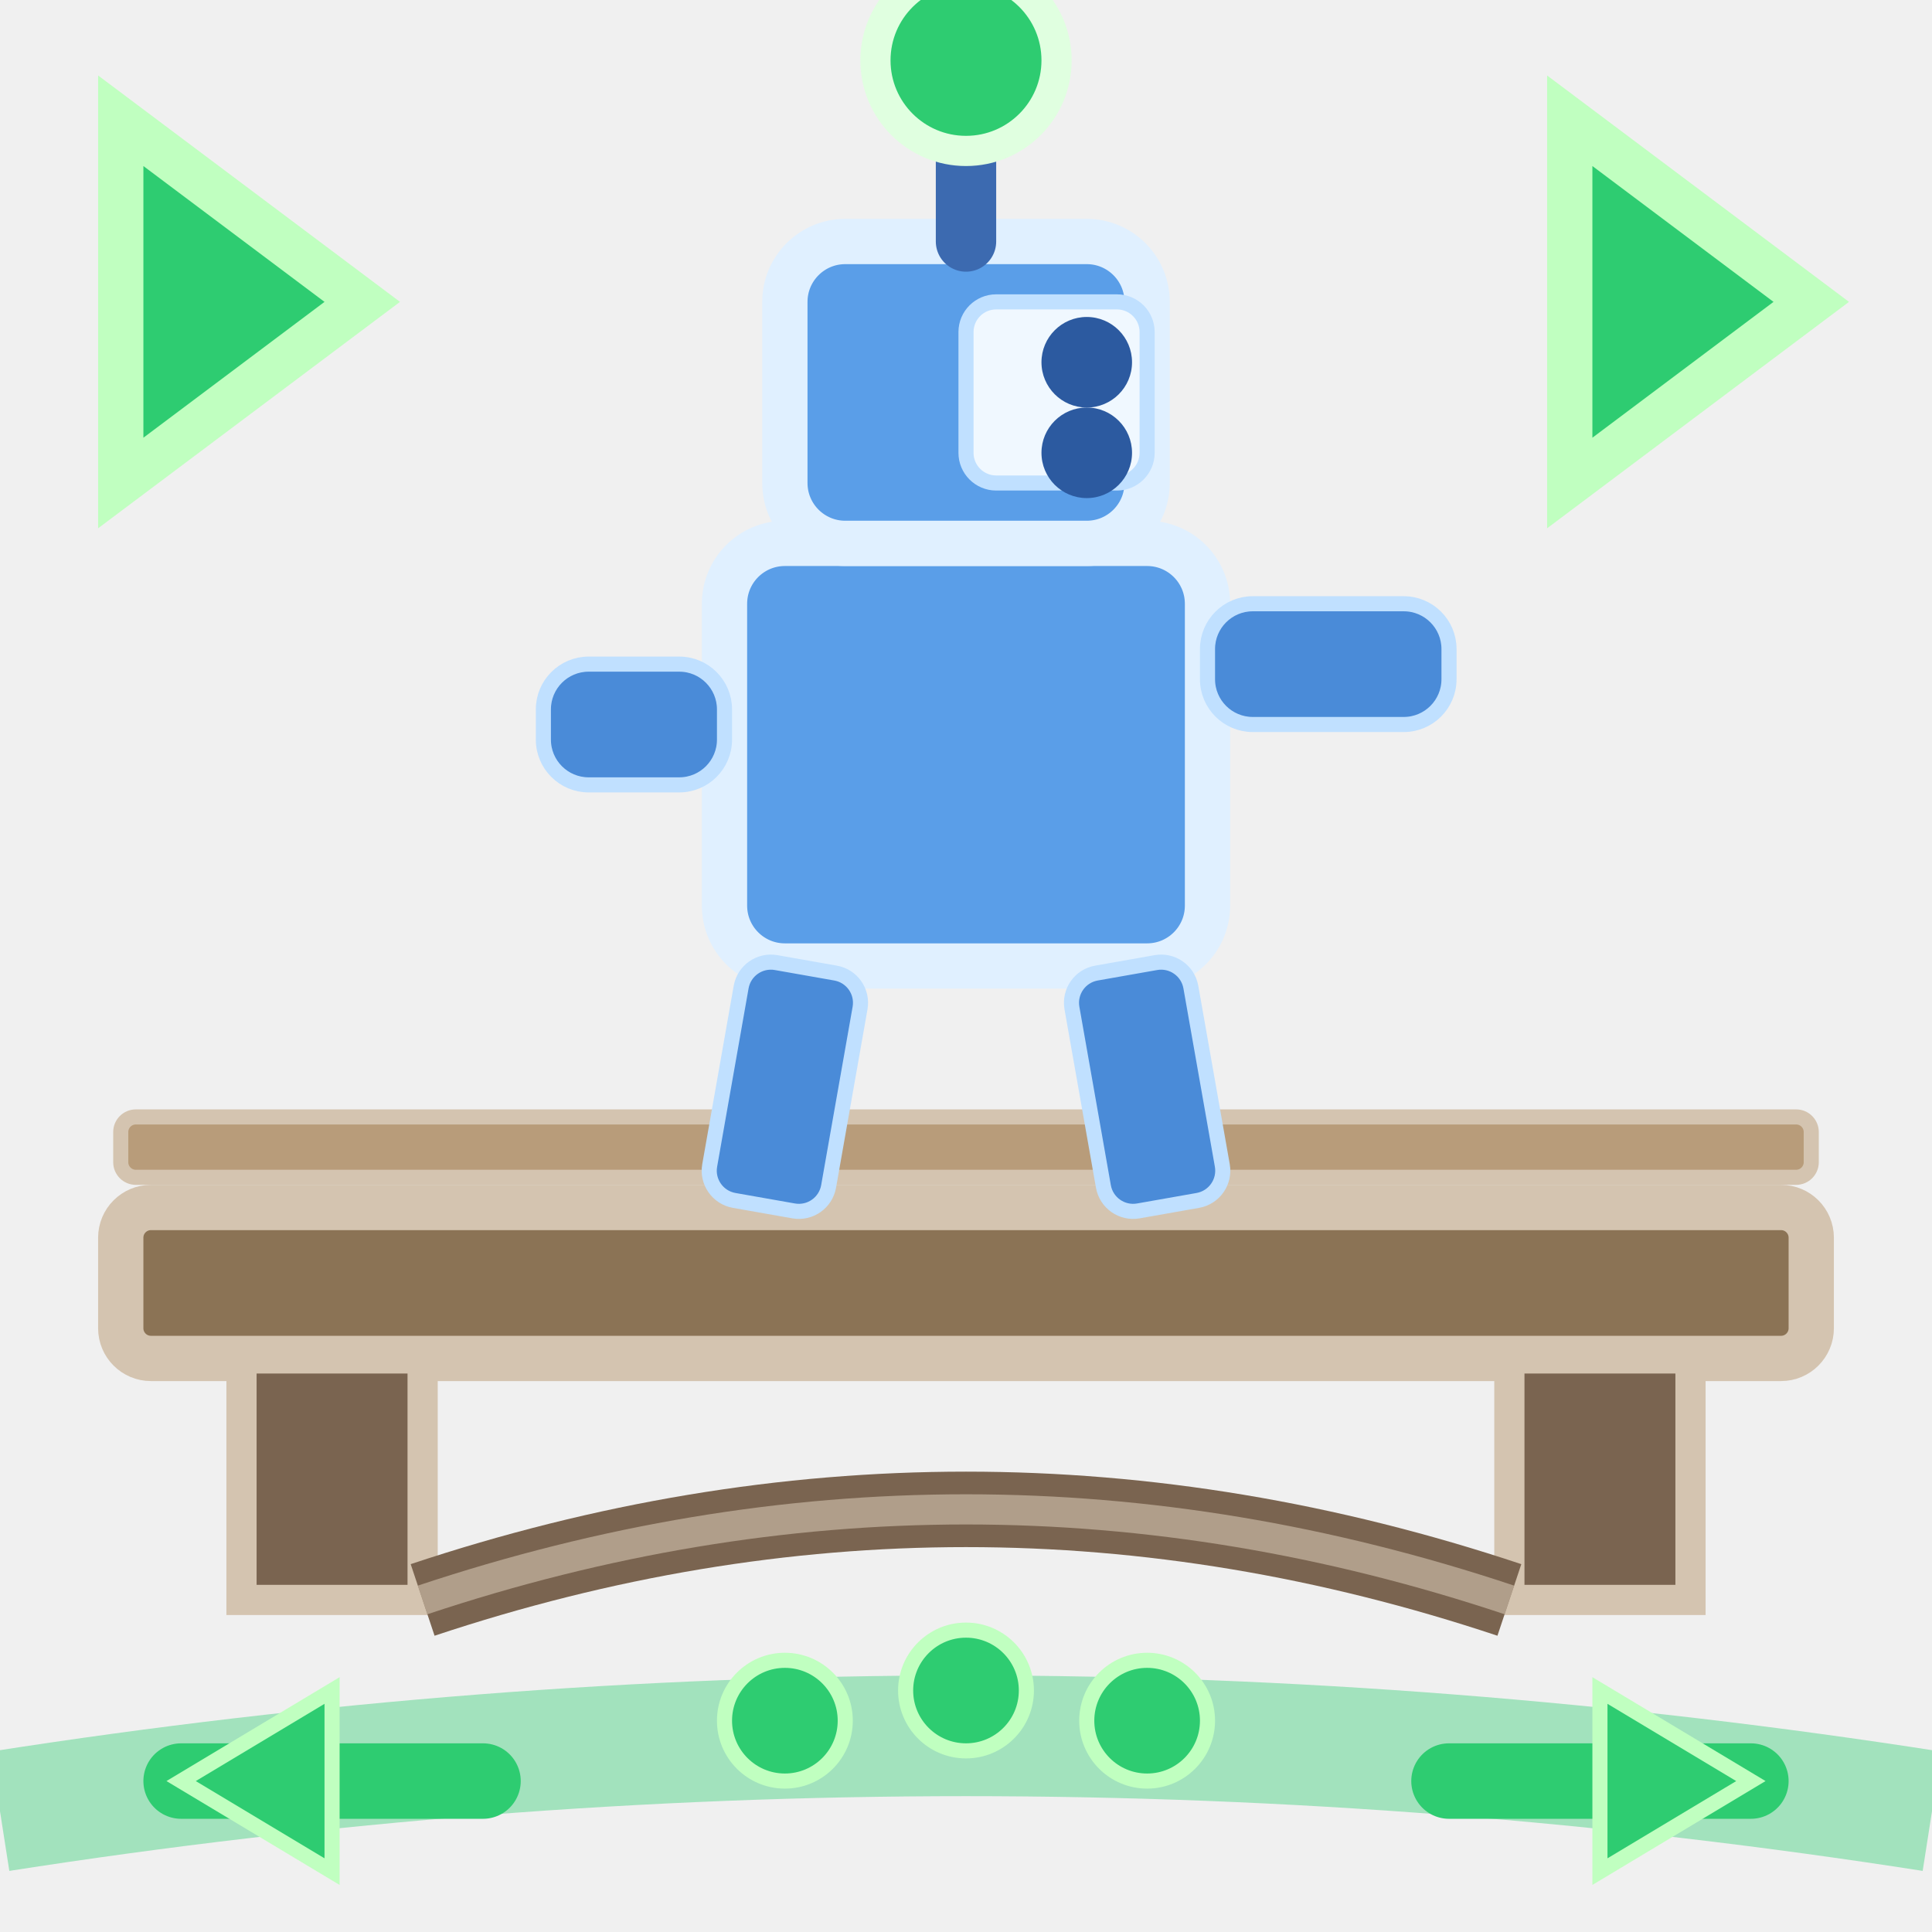
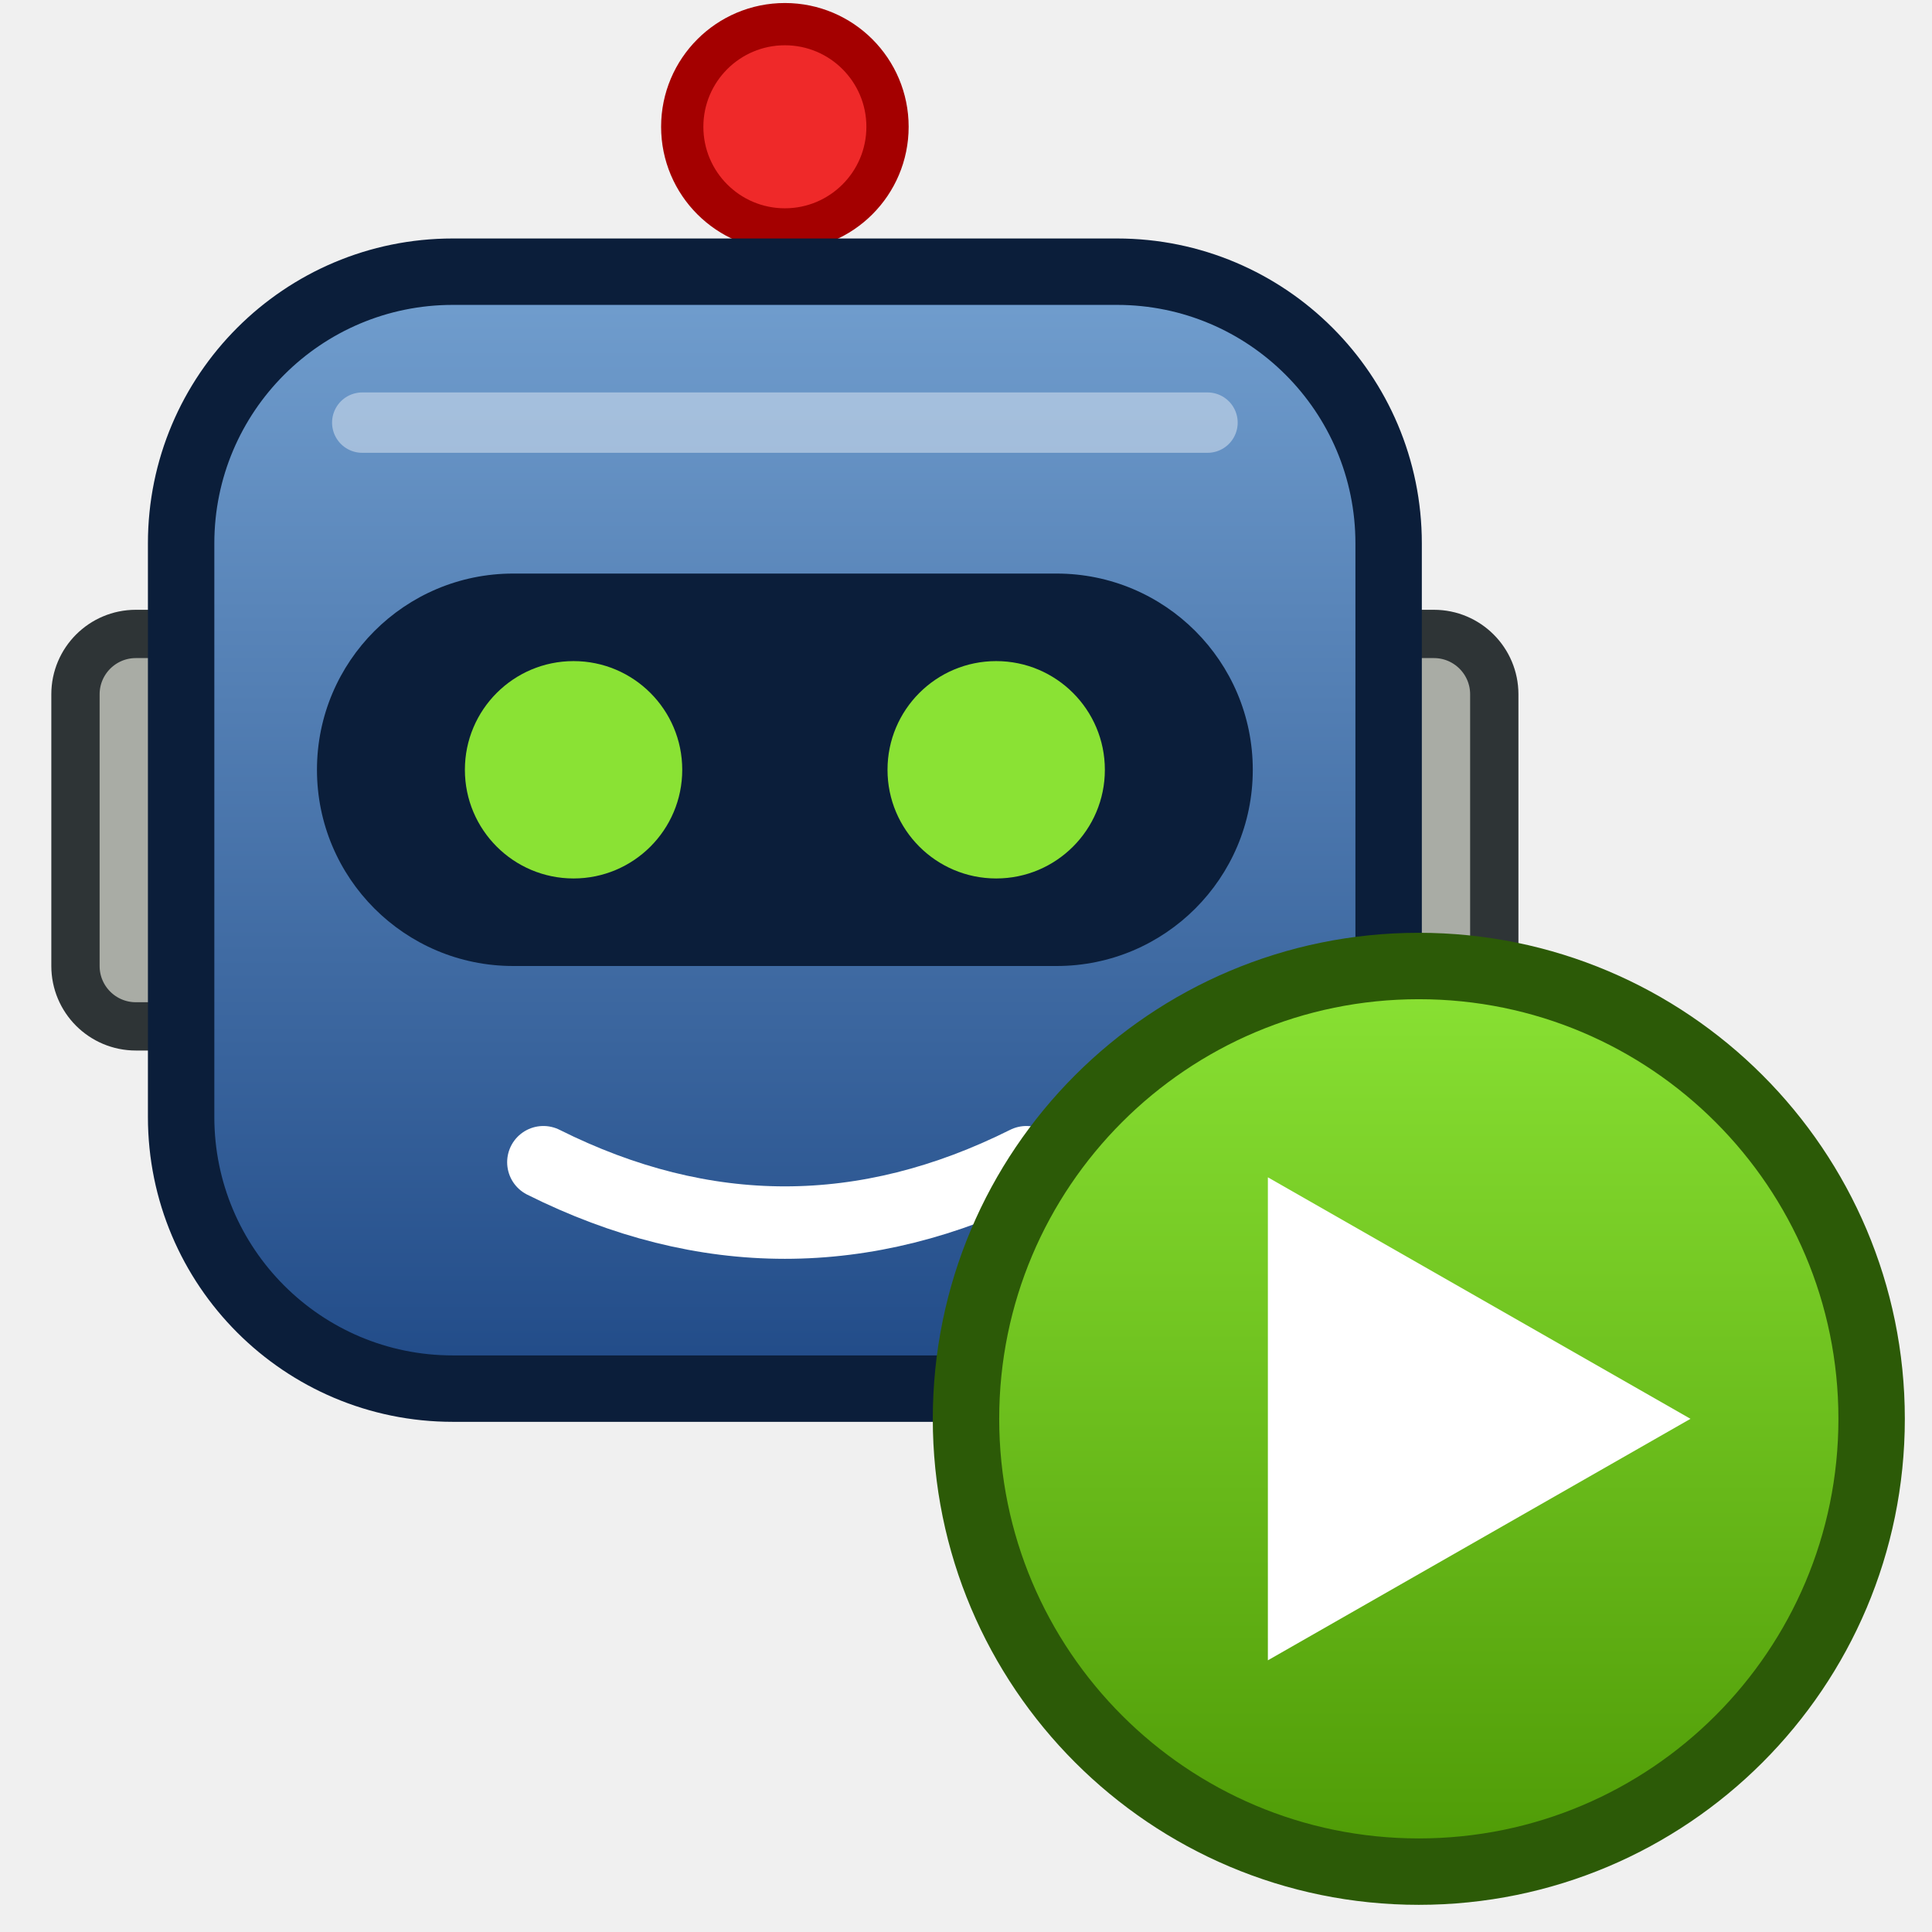
- <svg xmlns="http://www.w3.org/2000/svg" width="64" height="64" viewBox="0 0 64 64">
-   <rect x="4" y="40" width="56" height="5" rx="1" fill="#8b7355" stroke="#d4c4b0" stroke-width="1.5" />
-   <rect x="4" y="37" width="56" height="2" rx="0.5" fill="#b89c7a" stroke="#d4c4b0" stroke-width="0.5" />
-   <rect x="8" y="45" width="6" height="8" fill="#7a6450" stroke="#d4c4b0" stroke-width="1" />
-   <rect x="50" y="45" width="6" height="8" fill="#7a6450" stroke="#d4c4b0" stroke-width="1" />
-   <path d="M 14 53 Q 32 47 50 53" fill="none" stroke="#7a6450" stroke-width="2.5" />
-   <path d="M 14 53 Q 32 47 50 53" fill="none" stroke="#d4c4b0" stroke-width="1" opacity="0.6" />
-   <rect x="24" y="18" width="16" height="14" rx="2" fill="#5a9ee8" stroke="#e0f0ff" stroke-width="1.5" />
-   <rect x="26" y="8" width="12" height="10" rx="2" fill="#5a9ee8" stroke="#e0f0ff" stroke-width="1.5" />
-   <rect x="32" y="10" width="6" height="6" rx="1" fill="#f0f8ff" stroke="#c0e0ff" stroke-width="0.5" />
-   <circle cx="36" cy="12" r="1.5" fill="#2c5aa0" />
-   <circle cx="36" cy="15" r="1.5" fill="#2c5aa0" />
-   <line x1="32" y1="8" x2="32" y2="3" stroke="#3c6ab0" stroke-width="2" stroke-linecap="round" />
-   <circle cx="32" cy="2" r="3" fill="#2ecc71" stroke="#e0ffe0" stroke-width="1" />
-   <rect x="18" y="22" width="6" height="4" rx="1.5" fill="#4a8bd8" stroke="#c0e0ff" stroke-width="0.5" />
-   <rect x="40" y="20" width="8" height="4" rx="1.5" fill="#4a8bd8" stroke="#c0e0ff" stroke-width="0.5" />
-   <rect x="24" y="32" width="4" height="8" rx="1" fill="#4a8bd8" stroke="#c0e0ff" stroke-width="0.5" transform="rotate(10, 26, 36)" />
-   <rect x="36" y="32" width="4" height="8" rx="1" fill="#4a8bd8" stroke="#c0e0ff" stroke-width="0.5" transform="rotate(-10, 38, 36)" />
-   <polygon points="4,4 4,16 12,10" fill="#2ecc71" stroke="#c0ffc0" stroke-width="1.5" />
-   <polygon points="52,4 52,16 60,10" fill="#2ecc71" stroke="#c0ffc0" stroke-width="1.5" />
-   <path d="M 0 60 Q 32 55 64 60" fill="none" stroke="#2ecc71" stroke-width="4" opacity="0.4" />
-   <path d="M 6 59 L 16 59" stroke="#2ecc71" stroke-width="2.5" stroke-linecap="round" />
-   <polygon points="6,59 11,56 11,62" fill="#2ecc71" stroke="#c0ffc0" stroke-width="0.5" />
-   <path d="M 48 59 L 58 59" stroke="#2ecc71" stroke-width="2.5" stroke-linecap="round" />
-   <polygon points="58,59 53,56 53,62" fill="#2ecc71" stroke="#c0ffc0" stroke-width="0.5" />
-   <circle cx="26" cy="57" r="2" fill="#2ecc71" stroke="#c0ffc0" stroke-width="0.5" />
-   <circle cx="32" cy="56" r="2" fill="#2ecc71" stroke="#c0ffc0" stroke-width="0.5" />
-   <circle cx="38" cy="57" r="2" fill="#2ecc71" stroke="#c0ffc0" stroke-width="0.5" />
+ <svg xmlns="http://www.w3.org/2000/svg" width="64" height="64" viewBox="0 0 64 64" version="1.1" id="svg52">
+   <defs id="defs17">
+     <linearGradient id="gg" x1="0" y1="0" x2="0" y2="1">
+       <stop offset="0" stop-color="#eeeeec" id="stop2" />
+       <stop offset="1" stop-color="#888a85" id="stop4" />
+     </linearGradient>
+     <linearGradient id="gh" x1="0" y1="0" x2="0" y2="1">
+       <stop offset="0" stop-color="#729fcf" id="stop7" />
+       <stop offset="1" stop-color="#204a87" id="stop9" />
+     </linearGradient>
+     <linearGradient id="gp" x1="0" y1="0" x2="0" y2="1">
+       <stop offset="0" stop-color="#8ae234" id="stop12" />
+       <stop offset="1" stop-color="#4e9a06" id="stop14" />
+     </linearGradient>
+   </defs>
+   <path d="M26 9V4.5" stroke="#555753" stroke-width="2.6" id="path19" />
+   <circle cx="26" cy="4.2" r="3.4" fill="#ef2929" stroke="#a40000" stroke-width="1.4" id="circle21" />
+   <rect x="2.5" y="21" width="5" height="13" rx="2" fill="#a9aca5" stroke="#2e3436" stroke-width="1.6" id="rect23" />
+   <rect x="44.5" y="21" width="5" height="13" rx="2" fill="#a9aca5" stroke="#2e3436" stroke-width="1.6" id="rect25" />
+   <rect x="6" y="9" width="40" height="37" rx="9" fill="url(#gh)" stroke="#0b1e3a" stroke-width="2.2" id="rect27" />
+   <path d="M12 14h28" stroke="#fff" stroke-opacity="0.4" stroke-width="2" stroke-linecap="round" id="path29" />
+   <rect x="10.5" y="19" width="31" height="13" rx="6.5" fill="#0b1e3a" id="rect31" />
+   <circle cx="19" cy="25.5" r="3.6" fill="#8ae234" id="circle33" />
+   <circle cx="33" cy="25.5" r="3.6" fill="#8ae234" id="circle35" />
+   <path d="M18 38.5q8 4 16 0" fill="none" stroke="#fff" stroke-width="2.4" stroke-linecap="round" id="path37" />
+   <defs id="defs44">
+     <linearGradient id="bb" x1="0" y1="0" x2="0" y2="1">
+       <stop offset="0" stop-color="#8ae234" id="stop39" />
+       <stop offset="1" stop-color="#4e9a06" id="stop41" />
+     </linearGradient>
+   </defs>
+   <g transform="translate(47 47)" id="g50">
+     <circle r="15" fill="url(#bb)" stroke="#2c5a07" stroke-width="2.2" id="circle46" />
+     <path d="M-5 -8 L9 0 L-5 8 Z" fill="#fff" stroke-linejoin="round" id="path48" />
+   </g>
</svg>
